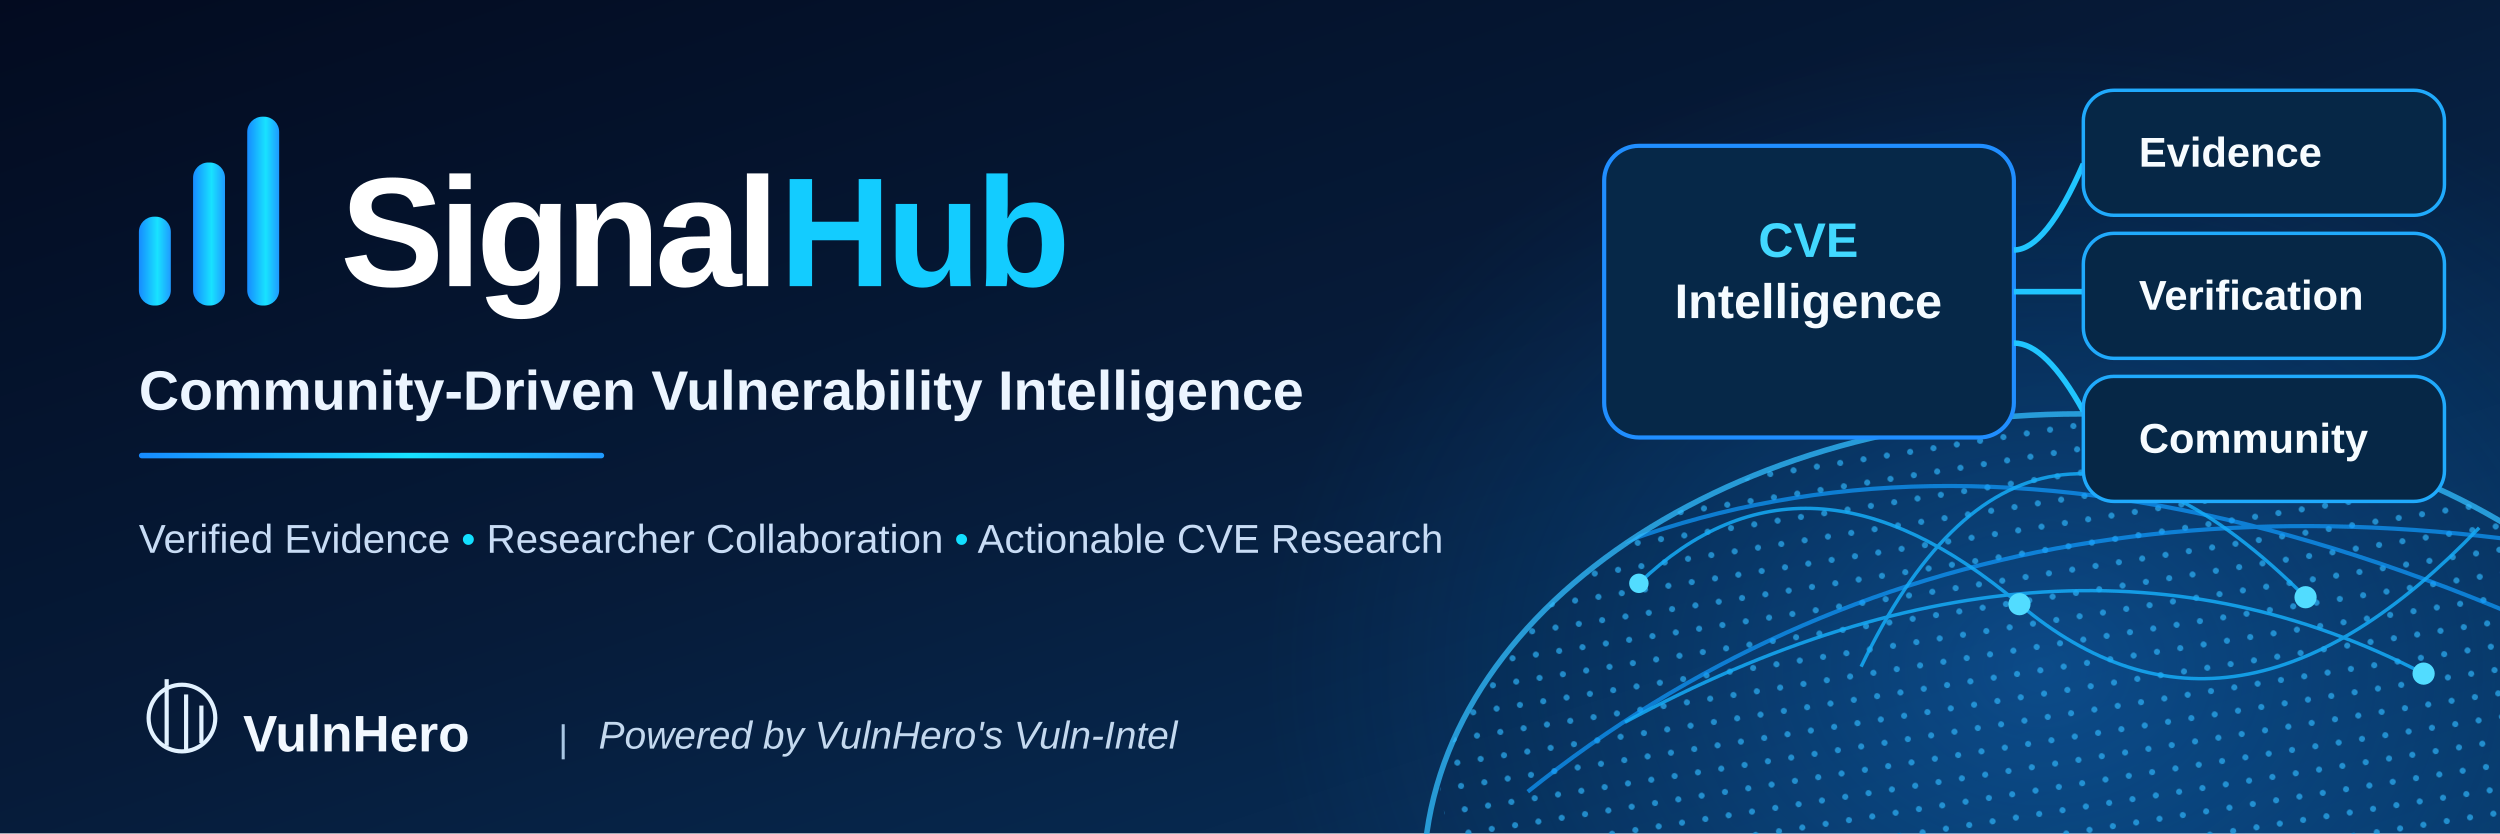
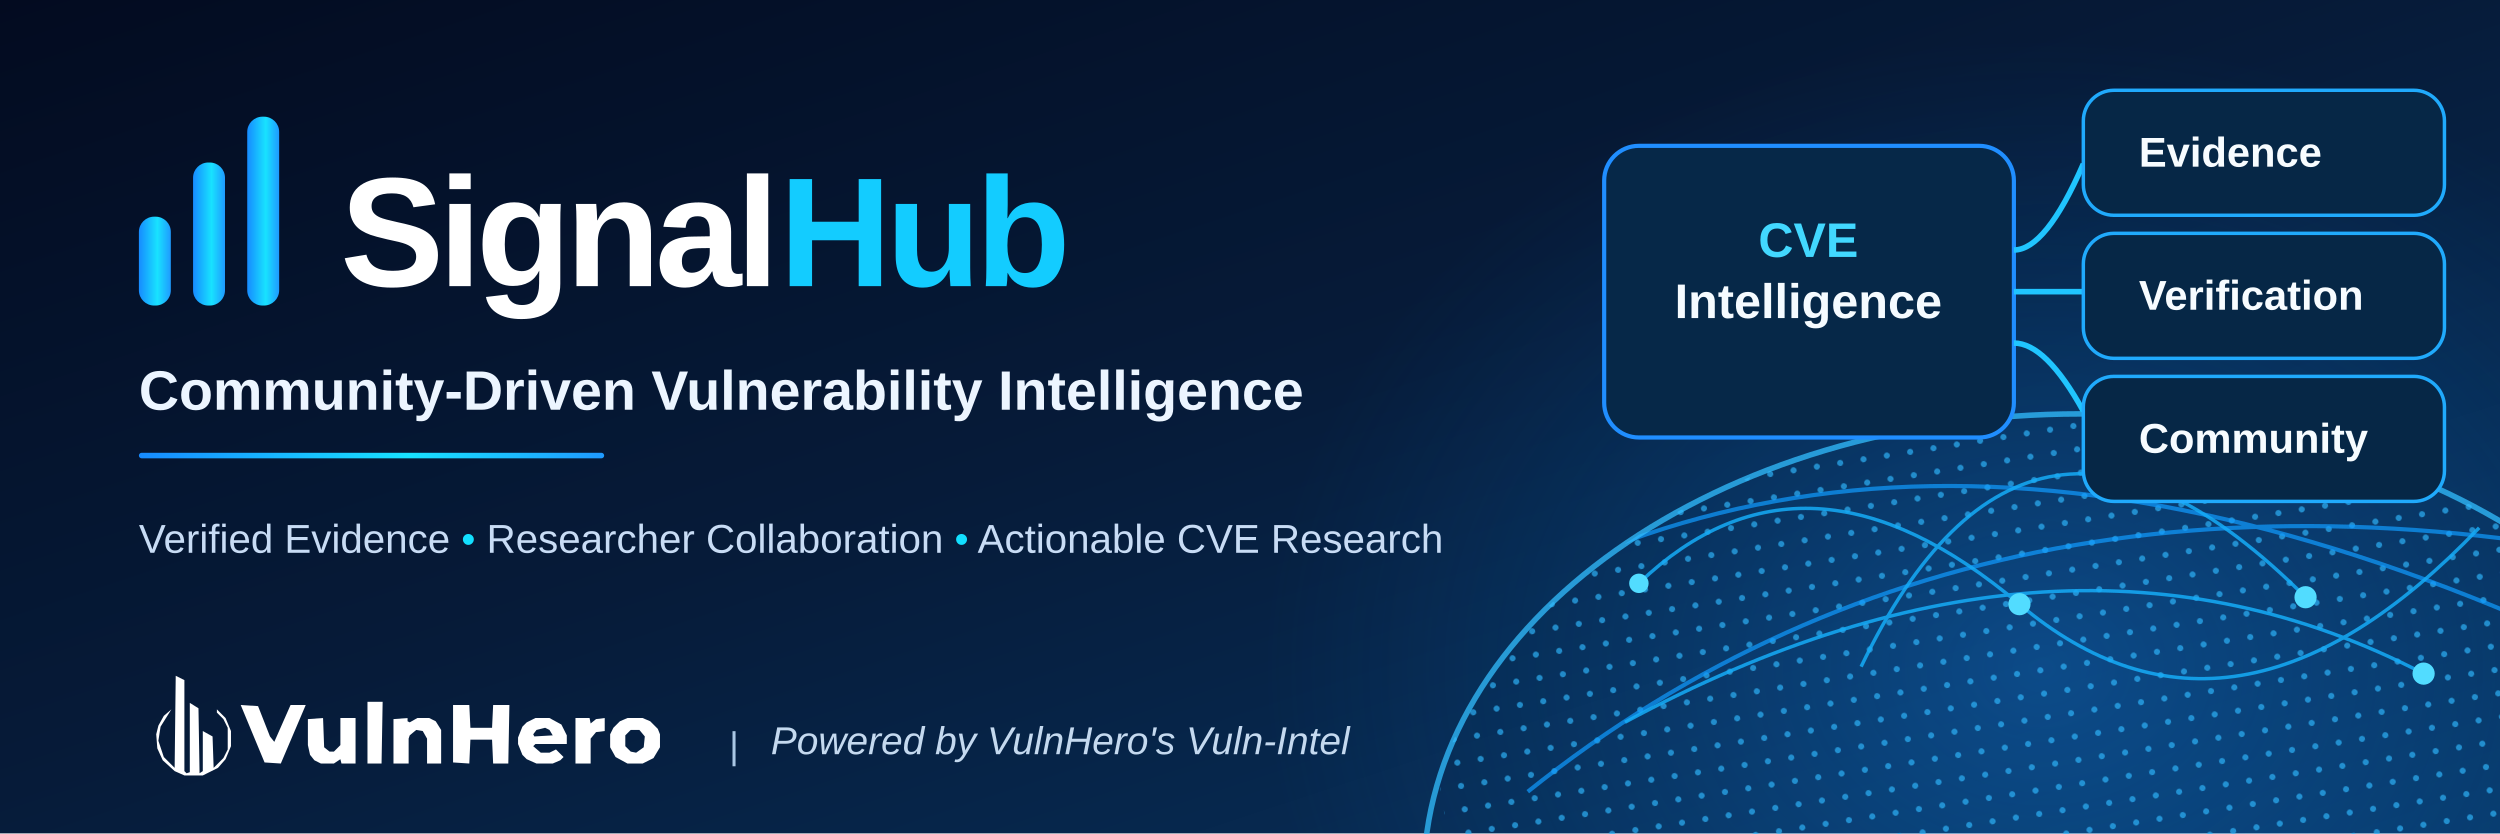
<svg xmlns="http://www.w3.org/2000/svg" viewBox="0 0 1800 600" role="img" aria-labelledby="title desc">
  <defs>
    <linearGradient id="bg" x1="0" y1="0" x2="1" y2="1">
      <stop stop-color="#030b20" />
      <stop offset=".48" stop-color="#061b39" />
      <stop offset="1" stop-color="#073462" />
    </linearGradient>
    <linearGradient id="cy" x1="0" y1="0" x2="1" y2="0">
      <stop stop-color="#178bff" />
      <stop offset=".58" stop-color="#18e2ff" />
      <stop offset="1" stop-color="#1f9aff" />
    </linearGradient>
    <radialGradient id="halo">
      <stop stop-color="#188efa" stop-opacity=".32" />
      <stop offset="1" stop-color="#077ad3" stop-opacity="0" />
    </radialGradient>
    <pattern id="dots" width="17" height="17" patternUnits="userSpaceOnUse">
      <circle cx="3" cy="3" r="2.2" fill="#30b9ff" opacity=".65" />
    </pattern>
    <filter id="glow">
      <feGaussianBlur stdDeviation="5" />
    </filter>
    <clipPath id="globe">
      <ellipse cx="1498" cy="633" rx="473" ry="335" />
    </clipPath>
  </defs>
  <rect width="1800" height="600" fill="url(#bg)" />
  <ellipse cx="1470" cy="480" rx="560" ry="450" fill="url(#halo)" />
  <g clip-path="url(#globe)">
    <rect x="1025" y="295" width="980" height="350" fill="url(#dots)" transform="rotate(-9 1490 455)" />
    <path d="M1025 465Q1400 210 1970 520M1100 570Q1450 290 1975 420" fill="none" stroke="#119cff" stroke-opacity=".7" stroke-width="3" />
  </g>
  <ellipse cx="1498" cy="633" rx="473" ry="335" fill="none" stroke="#32beff" stroke-width="4" opacity=".75" />
  <g stroke="#15abf7" stroke-width="2.5" fill="none" opacity=".85">
    <path d="M1180 420Q1300 305 1454 435T1785 380" />
    <path d="M1170 520Q1485 350 1745 485" />
    <path d="M1340 480Q1460 230 1660 430" />
  </g>
  <g fill="#52dcff">
    <circle cx="1180" cy="420" r="7" />
    <circle cx="1454" cy="435" r="8" />
    <circle cx="1660" cy="430" r="8" />
    <circle cx="1745" cy="485" r="8" />
  </g>
  <g fill="url(#cy)">
    <rect x="100" y="156" width="23" height="64" rx="11" />
    <rect x="139" y="117" width="23" height="103" rx="11" />
    <rect x="178" y="84" width="23" height="136" rx="11" />
  </g>
  <g font-family="Arial,Helvetica,sans-serif">
    <text x="245" y="206" font-size="112" font-weight="750" letter-spacing="-4" fill="#fff">Signal<tspan fill="#13ccff">Hub</tspan>
    </text>
    <text x="100" y="295" font-size="40" font-weight="700" fill="#ecf5ff">Community-Driven Vulnerability Intelligence</text>
    <rect x="100" y="326" width="335" height="4" rx="2" fill="url(#cy)" />
    <text x="100" y="398" font-size="29" fill="#c8dcf5">Verified Evidence <tspan fill="#12dfff"> • </tspan> Researcher Collaboration <tspan fill="#12dfff"> • </tspan> Actionable CVE Research</text>
-     <g transform="translate(105,492)" stroke="#e2f2ff" stroke-width="3" fill="none">
-       <circle cx="26" cy="25" r="24" />
-       <path d="M15 -3V45M29 8V48M40 16V43" />
+     <g transform="translate(100,485) scale(.78)">
+       <path d="M444,44 438,50 435,56 435,68 440,77 451,83 465,83 475,78 481,68 481,56 479,51 472,44 465,41 451,41ZM454,52 462,52 467,58 466,68 459,73 454,72 449,67 449,57ZM403,41 403,83 417,83 417,60 422,54 430,53 430,41 422,42 417,46 416,41ZM358,45 354,49 350,59 350,65 354,75 358,79 367,83 382,83 389,80 392,77 385,70 379,73 371,73 364,67 366,65 395,65 395,57 390,47 379,41 366,41ZM364,56 367,52 375,50 379,52 382,57 365,58ZM235,42 235,83 249,83 249,60 250,57 256,52 262,53 266,60 266,83 279,83 279,52 274,44 268,41 257,41 250,45 248,44 248,41ZM156,42 156,66 158,75 162,80 168,83 180,83 186,79 187,83 200,83 200,41 186,41 186,66 180,72 176,72 171,68 170,41ZM290,29 290,82 305,83 306,61 326,61 327,83 341,83 342,29 327,29 326,50 306,50 305,29ZM94,29 116,82 131,83 154,29 140,29 125,63 121,58 110,30ZM211,26 211,83 224,83 225,26ZM34,2 33,87 23,77 18,62 20,49 30,33 23,39 18,48 16,56 17,69 22,80 33,90 42,94 59,94 73,87 80,79 85,67 85,53 80,41 72,33 72,36 78,42 82,50 82,70 78,78 69,87 68,58 59,53 59,90 56,92 55,32 47,27 47,91 44,92 42,90 42,6Z" fill="#ffffff" fill-rule="evenodd" />
    </g>
-     <text x="175" y="541" font-size="37" font-weight="700" fill="#f2f8ff">VulnHero</text>
-     <text x="402" y="541" font-size="27" fill="#a9c7e4">|</text>
-     <text x="431" y="539" font-size="28" font-style="italic" fill="#c4d9ef">Powered by VulnHero's Vuln-Intel</text>
+     <text x="525" y="546" font-size="27" fill="#a9c7e4">|</text>
+     <text x="555" y="543" font-size="28" font-style="italic" fill="#c4d9ef">Powered by VulnHero's Vuln-Intel</text>
    <rect x="1155" y="105" width="295" height="210" rx="25" fill="#062848" stroke="#208eff" stroke-width="3" />
    <text x="1302" y="185" text-anchor="middle" fill="#42d8ff" font-size="35" font-weight="700">CVE</text>
    <text x="1302" y="229" text-anchor="middle" fill="#f5fbff" font-size="35" font-weight="700">Intelligence</text>
    <path d="M1450 180Q1473 180 1500 118M1450 210H1500M1450 247Q1473 247 1500 296" stroke="#20c5ff" stroke-width="4" fill="none" />
    <g fill="#062746" stroke="#20aafc" stroke-width="2.5">
      <rect x="1500" y="65" width="260" height="90" rx="22" />
      <rect x="1500" y="168" width="260" height="90" rx="22" />
      <rect x="1500" y="271" width="260" height="90" rx="22" />
    </g>
    <g fill="#f7fcff" font-size="30" font-weight="650">
      <text x="1540" y="120">Evidence</text>
      <text x="1540" y="223">Verification</text>
      <text x="1540" y="326">Community</text>
    </g>
  </g>
</svg>
